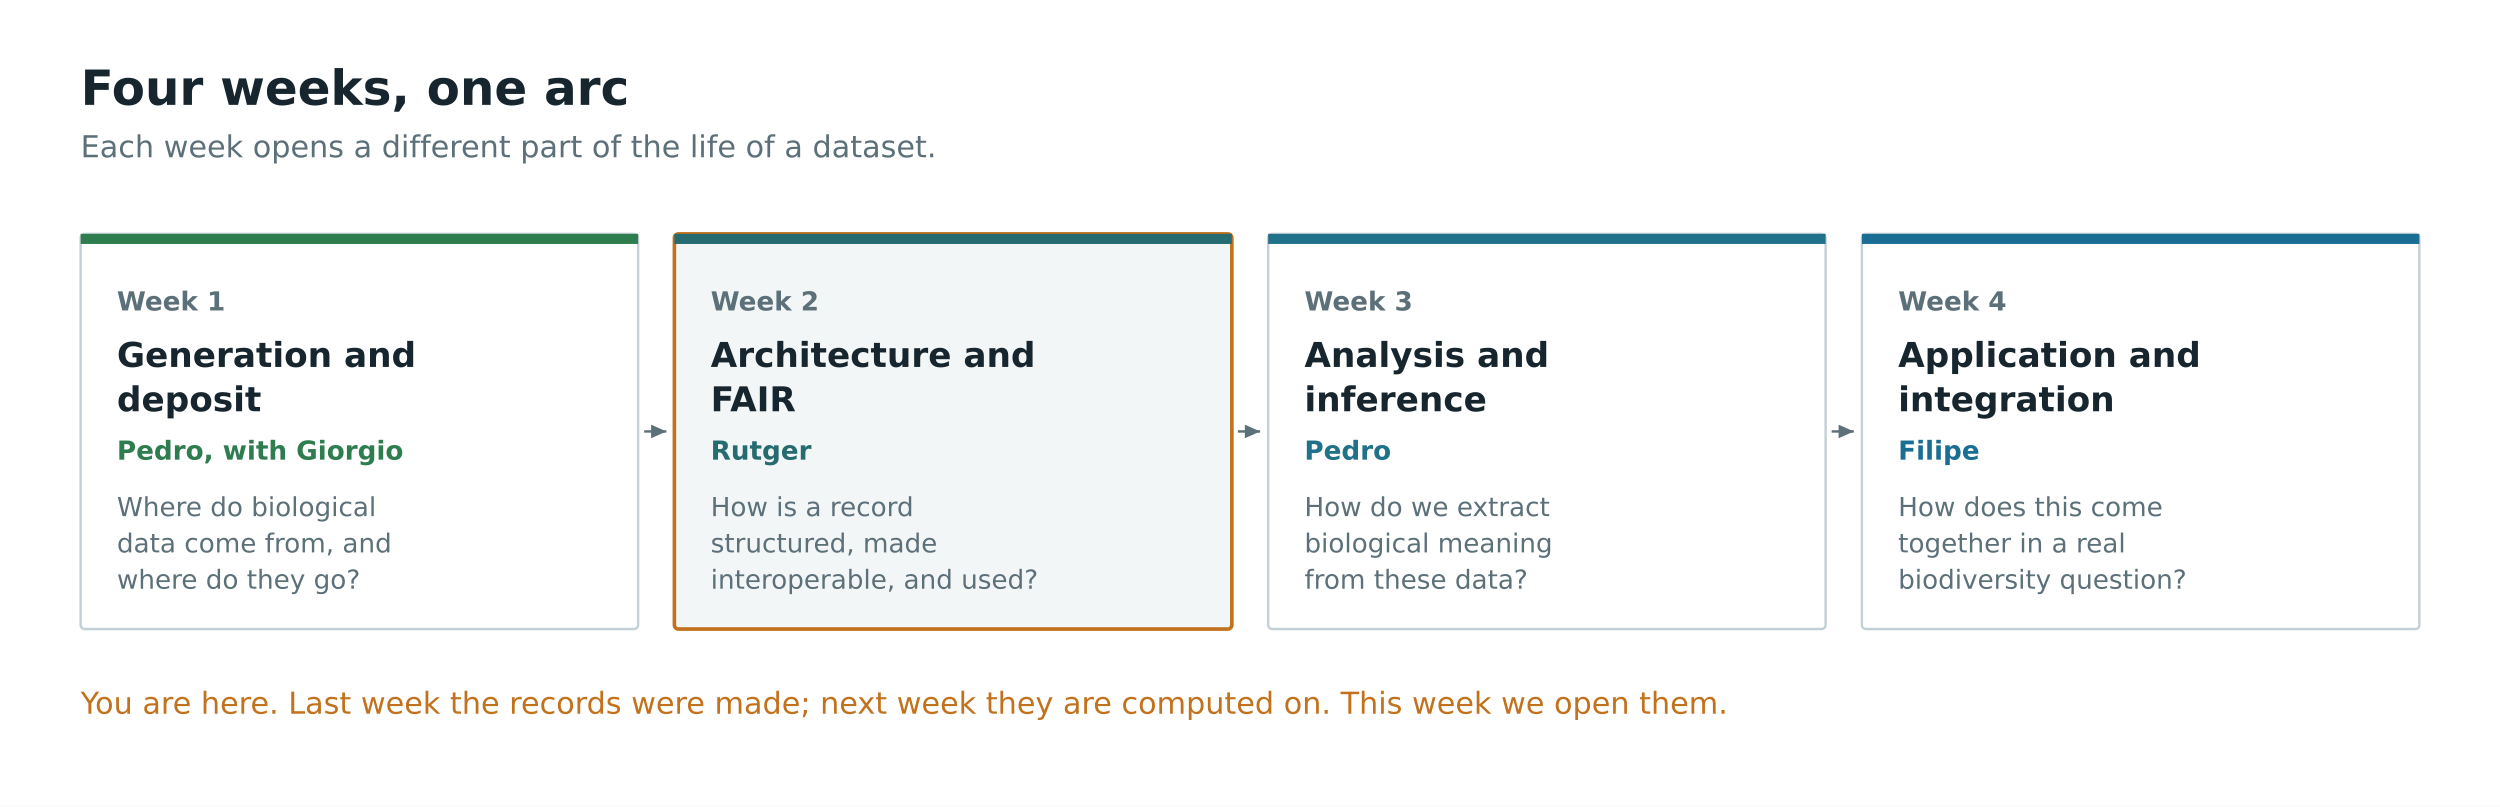
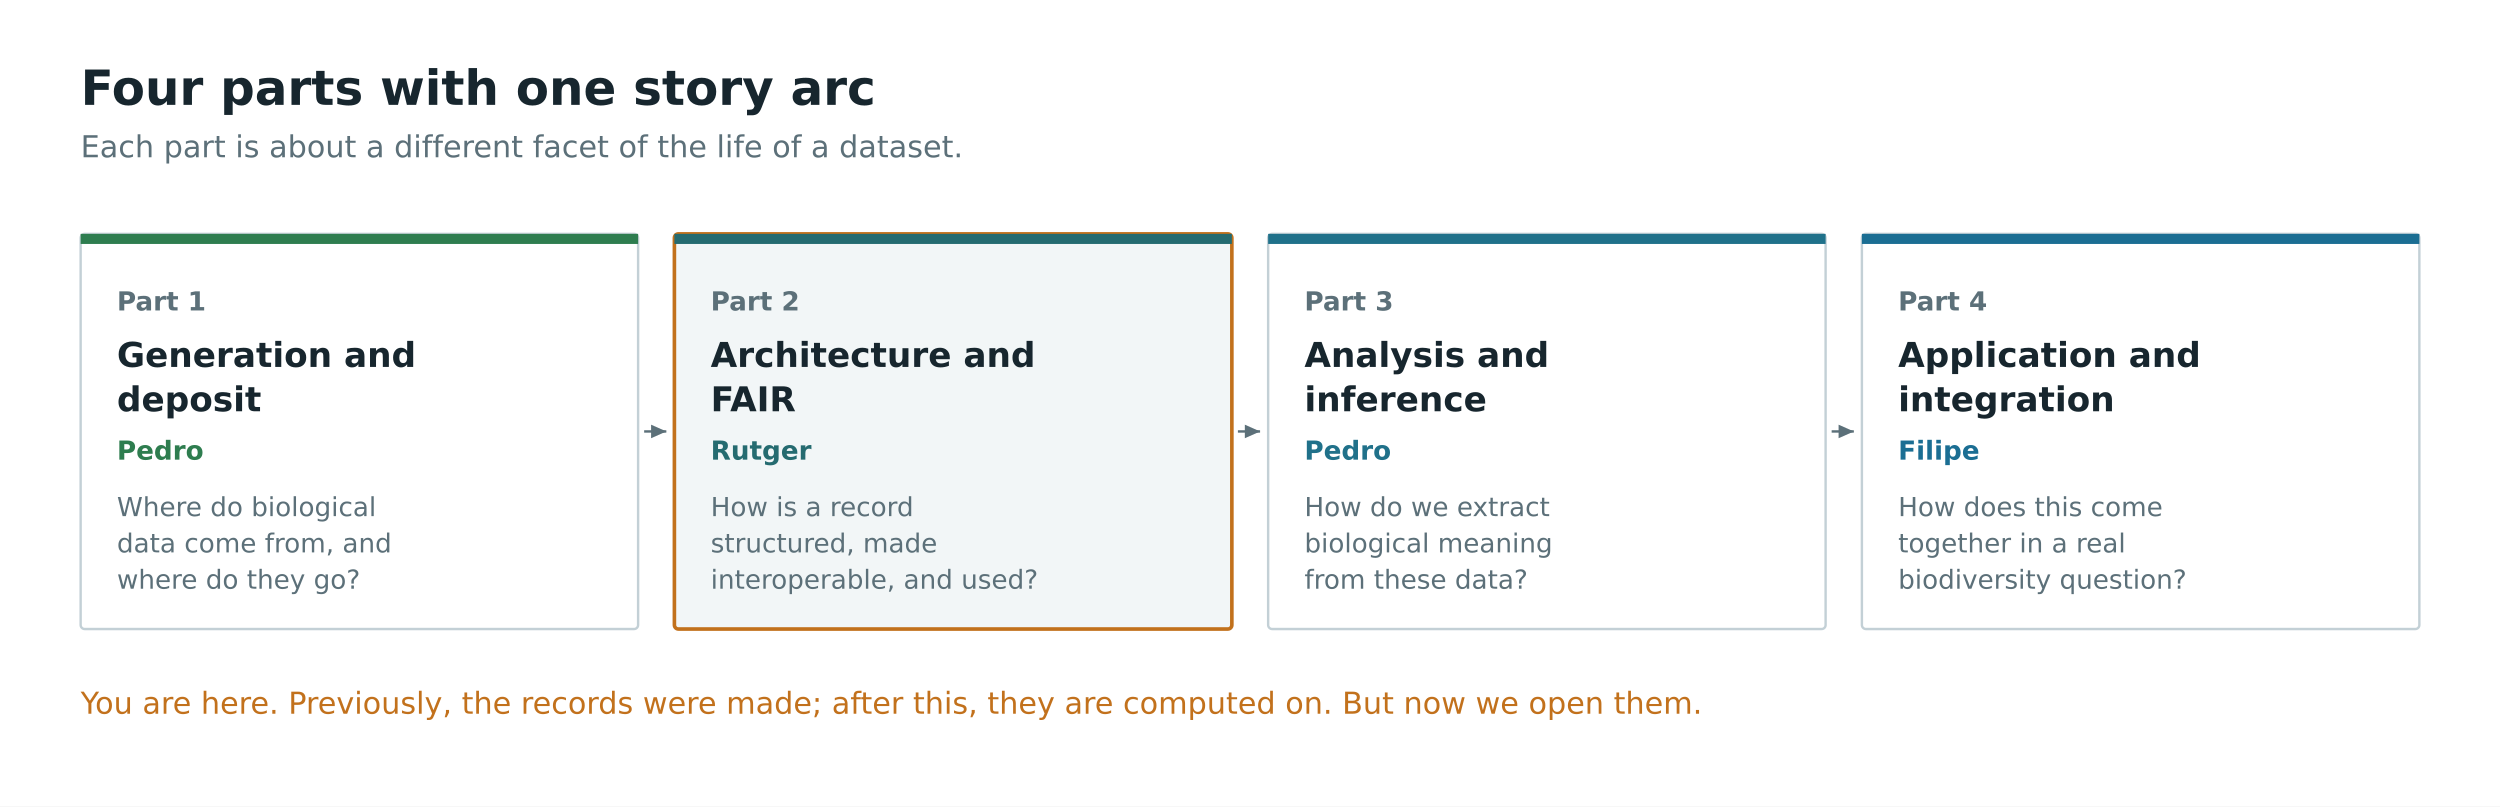
<svg xmlns="http://www.w3.org/2000/svg" viewBox="0 0 1240 400" width="1240" height="400">
  <defs>
    <marker id="arrow" viewBox="0 0 10 10" refX="9" refY="5" markerWidth="7" markerHeight="7" orient="auto-start-reverse">
      <path d="M 0 1 L 9 5 L 0 9 z" fill="#5C7079" />
    </marker>
    <marker id="arrowamber" viewBox="0 0 10 10" refX="9" refY="5" markerWidth="7" markerHeight="7" orient="auto-start-reverse">
      <path d="M 0 1 L 9 5 L 0 9 z" fill="#C2711C" />
    </marker>
    <linearGradient id="arc" x1="0" y1="0" x2="1" y2="0">
      <stop offset="0%" stop-color="#2E7D4F" />
      <stop offset="100%" stop-color="#1B6E93" />
    </linearGradient>
  </defs>
  <rect width="1240" height="400" fill="#FFFFFF" />
-   <text x="40" y="52" font-family="IBM Plex Sans, Source Sans Pro, DejaVu Sans, Helvetica, Arial, sans-serif" font-size="24" fill="#17262E" font-weight="600" text-anchor="start" font-style="normal" letter-spacing="0">Four weeks, one arc</text>
-   <text x="40" y="78" font-family="IBM Plex Sans, Source Sans Pro, DejaVu Sans, Helvetica, Arial, sans-serif" font-size="15" fill="#5C7079" font-weight="400" text-anchor="start" font-style="normal" letter-spacing="0">Each week opens a different part of the life of a dataset.</text>
+   <text x="40" y="52" font-family="IBM Plex Sans, Source Sans Pro, DejaVu Sans, Helvetica, Arial, sans-serif" font-size="24" fill="#17262E" font-weight="600" text-anchor="start" font-style="normal" letter-spacing="0">Four parts with one story arc</text>
+   <text x="40" y="78" font-family="IBM Plex Sans, Source Sans Pro, DejaVu Sans, Helvetica, Arial, sans-serif" font-size="15" fill="#5C7079" font-weight="400" text-anchor="start" font-style="normal" letter-spacing="0">Each part is about a different facet of the life of a dataset.</text>
  <rect x="40.0" y="116" width="276.5" height="196" rx="2" fill="none" stroke="#C3D0D6" stroke-width="1.2" />
  <rect x="40.0" y="116" width="276.5" height="5" fill="#2E7D4F" />
-   <text x="58.0" y="154" font-family="IBM Plex Sans, Source Sans Pro, DejaVu Sans, Helvetica, Arial, sans-serif" font-size="13" fill="#5C7079" font-weight="600" text-anchor="start" font-style="normal" letter-spacing="0">Week 1</text>
+   <text x="58.0" y="154" font-family="IBM Plex Sans, Source Sans Pro, DejaVu Sans, Helvetica, Arial, sans-serif" font-size="13" fill="#5C7079" font-weight="600" text-anchor="start" font-style="normal" letter-spacing="0">Part 1</text>
  <text x="58.0" y="182" font-family="IBM Plex Sans, Source Sans Pro, DejaVu Sans, Helvetica, Arial, sans-serif" font-size="17" fill="#17262E" font-weight="600" text-anchor="start" font-style="normal" letter-spacing="0">Generation and</text>
  <text x="58.0" y="204" font-family="IBM Plex Sans, Source Sans Pro, DejaVu Sans, Helvetica, Arial, sans-serif" font-size="17" fill="#17262E" font-weight="600" text-anchor="start" font-style="normal" letter-spacing="0">deposit</text>
-   <text x="58.0" y="228" font-family="IBM Plex Sans, Source Sans Pro, DejaVu Sans, Helvetica, Arial, sans-serif" font-size="13" fill="#2E7D4F" font-weight="600" text-anchor="start" font-style="normal" letter-spacing="0">Pedro, with Giorgio</text>
+   <text x="58.0" y="228" font-family="IBM Plex Sans, Source Sans Pro, DejaVu Sans, Helvetica, Arial, sans-serif" font-size="13" fill="#2E7D4F" font-weight="600" text-anchor="start" font-style="normal" letter-spacing="0">Pedro</text>
  <text x="58.0" y="256" font-family="IBM Plex Sans, Source Sans Pro, DejaVu Sans, Helvetica, Arial, sans-serif" font-size="13" fill="#5C7079" font-weight="400" text-anchor="start" font-style="normal" letter-spacing="0">Where do biological</text>
  <text x="58.0" y="274" font-family="IBM Plex Sans, Source Sans Pro, DejaVu Sans, Helvetica, Arial, sans-serif" font-size="13" fill="#5C7079" font-weight="400" text-anchor="start" font-style="normal" letter-spacing="0">data come from, and</text>
  <text x="58.0" y="292" font-family="IBM Plex Sans, Source Sans Pro, DejaVu Sans, Helvetica, Arial, sans-serif" font-size="13" fill="#5C7079" font-weight="400" text-anchor="start" font-style="normal" letter-spacing="0">where do they go?</text>
  <line x1="319.5" y1="214.0" x2="330.5" y2="214.0" stroke="#5C7079" stroke-width="1.2" marker-end="url(#arrow)" />
  <rect x="334.5" y="116" width="276.5" height="196" rx="2" fill="#F2F6F7" stroke="#C2711C" stroke-width="1.8" />
  <rect x="334.5" y="116" width="276.5" height="5" fill="#256B70" />
-   <text x="352.5" y="154" font-family="IBM Plex Sans, Source Sans Pro, DejaVu Sans, Helvetica, Arial, sans-serif" font-size="13" fill="#5C7079" font-weight="600" text-anchor="start" font-style="normal" letter-spacing="0">Week 2</text>
+   <text x="352.5" y="154" font-family="IBM Plex Sans, Source Sans Pro, DejaVu Sans, Helvetica, Arial, sans-serif" font-size="13" fill="#5C7079" font-weight="600" text-anchor="start" font-style="normal" letter-spacing="0">Part 2</text>
  <text x="352.5" y="182" font-family="IBM Plex Sans, Source Sans Pro, DejaVu Sans, Helvetica, Arial, sans-serif" font-size="17" fill="#17262E" font-weight="600" text-anchor="start" font-style="normal" letter-spacing="0">Architecture and</text>
  <text x="352.5" y="204" font-family="IBM Plex Sans, Source Sans Pro, DejaVu Sans, Helvetica, Arial, sans-serif" font-size="17" fill="#17262E" font-weight="600" text-anchor="start" font-style="normal" letter-spacing="0">FAIR</text>
  <text x="352.5" y="228" font-family="IBM Plex Sans, Source Sans Pro, DejaVu Sans, Helvetica, Arial, sans-serif" font-size="13" fill="#256B70" font-weight="600" text-anchor="start" font-style="normal" letter-spacing="0">Rutger</text>
  <text x="352.5" y="256" font-family="IBM Plex Sans, Source Sans Pro, DejaVu Sans, Helvetica, Arial, sans-serif" font-size="13" fill="#5C7079" font-weight="400" text-anchor="start" font-style="normal" letter-spacing="0">How is a record</text>
  <text x="352.5" y="274" font-family="IBM Plex Sans, Source Sans Pro, DejaVu Sans, Helvetica, Arial, sans-serif" font-size="13" fill="#5C7079" font-weight="400" text-anchor="start" font-style="normal" letter-spacing="0">structured, made</text>
  <text x="352.5" y="292" font-family="IBM Plex Sans, Source Sans Pro, DejaVu Sans, Helvetica, Arial, sans-serif" font-size="13" fill="#5C7079" font-weight="400" text-anchor="start" font-style="normal" letter-spacing="0">interoperable, and used?</text>
  <line x1="614.0" y1="214.0" x2="625.0" y2="214.0" stroke="#5C7079" stroke-width="1.2" marker-end="url(#arrow)" />
  <rect x="629.0" y="116" width="276.5" height="196" rx="2" fill="none" stroke="#C3D0D6" stroke-width="1.2" />
  <rect x="629.0" y="116" width="276.5" height="5" fill="#20718A" />
-   <text x="647.0" y="154" font-family="IBM Plex Sans, Source Sans Pro, DejaVu Sans, Helvetica, Arial, sans-serif" font-size="13" fill="#5C7079" font-weight="600" text-anchor="start" font-style="normal" letter-spacing="0">Week 3</text>
+   <text x="647.0" y="154" font-family="IBM Plex Sans, Source Sans Pro, DejaVu Sans, Helvetica, Arial, sans-serif" font-size="13" fill="#5C7079" font-weight="600" text-anchor="start" font-style="normal" letter-spacing="0">Part 3</text>
  <text x="647.0" y="182" font-family="IBM Plex Sans, Source Sans Pro, DejaVu Sans, Helvetica, Arial, sans-serif" font-size="17" fill="#17262E" font-weight="600" text-anchor="start" font-style="normal" letter-spacing="0">Analysis and</text>
  <text x="647.0" y="204" font-family="IBM Plex Sans, Source Sans Pro, DejaVu Sans, Helvetica, Arial, sans-serif" font-size="17" fill="#17262E" font-weight="600" text-anchor="start" font-style="normal" letter-spacing="0">inference</text>
  <text x="647.0" y="228" font-family="IBM Plex Sans, Source Sans Pro, DejaVu Sans, Helvetica, Arial, sans-serif" font-size="13" fill="#20718A" font-weight="600" text-anchor="start" font-style="normal" letter-spacing="0">Pedro</text>
  <text x="647.0" y="256" font-family="IBM Plex Sans, Source Sans Pro, DejaVu Sans, Helvetica, Arial, sans-serif" font-size="13" fill="#5C7079" font-weight="400" text-anchor="start" font-style="normal" letter-spacing="0">How do we extract</text>
  <text x="647.0" y="274" font-family="IBM Plex Sans, Source Sans Pro, DejaVu Sans, Helvetica, Arial, sans-serif" font-size="13" fill="#5C7079" font-weight="400" text-anchor="start" font-style="normal" letter-spacing="0">biological meaning</text>
  <text x="647.0" y="292" font-family="IBM Plex Sans, Source Sans Pro, DejaVu Sans, Helvetica, Arial, sans-serif" font-size="13" fill="#5C7079" font-weight="400" text-anchor="start" font-style="normal" letter-spacing="0">from these data?</text>
  <line x1="908.5" y1="214.0" x2="919.5" y2="214.0" stroke="#5C7079" stroke-width="1.2" marker-end="url(#arrow)" />
  <rect x="923.5" y="116" width="276.5" height="196" rx="2" fill="none" stroke="#C3D0D6" stroke-width="1.2" />
  <rect x="923.5" y="116" width="276.5" height="5" fill="#1B6E93" />
-   <text x="941.5" y="154" font-family="IBM Plex Sans, Source Sans Pro, DejaVu Sans, Helvetica, Arial, sans-serif" font-size="13" fill="#5C7079" font-weight="600" text-anchor="start" font-style="normal" letter-spacing="0">Week 4</text>
+   <text x="941.5" y="154" font-family="IBM Plex Sans, Source Sans Pro, DejaVu Sans, Helvetica, Arial, sans-serif" font-size="13" fill="#5C7079" font-weight="600" text-anchor="start" font-style="normal" letter-spacing="0">Part 4</text>
  <text x="941.5" y="182" font-family="IBM Plex Sans, Source Sans Pro, DejaVu Sans, Helvetica, Arial, sans-serif" font-size="17" fill="#17262E" font-weight="600" text-anchor="start" font-style="normal" letter-spacing="0">Application and</text>
  <text x="941.5" y="204" font-family="IBM Plex Sans, Source Sans Pro, DejaVu Sans, Helvetica, Arial, sans-serif" font-size="17" fill="#17262E" font-weight="600" text-anchor="start" font-style="normal" letter-spacing="0">integration</text>
  <text x="941.5" y="228" font-family="IBM Plex Sans, Source Sans Pro, DejaVu Sans, Helvetica, Arial, sans-serif" font-size="13" fill="#1B6E93" font-weight="600" text-anchor="start" font-style="normal" letter-spacing="0">Filipe</text>
  <text x="941.5" y="256" font-family="IBM Plex Sans, Source Sans Pro, DejaVu Sans, Helvetica, Arial, sans-serif" font-size="13" fill="#5C7079" font-weight="400" text-anchor="start" font-style="normal" letter-spacing="0">How does this come</text>
  <text x="941.5" y="274" font-family="IBM Plex Sans, Source Sans Pro, DejaVu Sans, Helvetica, Arial, sans-serif" font-size="13" fill="#5C7079" font-weight="400" text-anchor="start" font-style="normal" letter-spacing="0">together in a real</text>
  <text x="941.5" y="292" font-family="IBM Plex Sans, Source Sans Pro, DejaVu Sans, Helvetica, Arial, sans-serif" font-size="13" fill="#5C7079" font-weight="400" text-anchor="start" font-style="normal" letter-spacing="0">biodiversity question?</text>
-   <text x="40" y="354" font-family="IBM Plex Sans, Source Sans Pro, DejaVu Sans, Helvetica, Arial, sans-serif" font-size="15" fill="#C2711C" font-weight="400" text-anchor="start" font-style="normal" letter-spacing="0">You are here. Last week the records were made; next week they are computed on. This week we open them.</text>
+   <text x="40" y="354" font-family="IBM Plex Sans, Source Sans Pro, DejaVu Sans, Helvetica, Arial, sans-serif" font-size="15" fill="#C2711C" font-weight="400" text-anchor="start" font-style="normal" letter-spacing="0">You are here. Previously, the records were made; after this, they are computed on. But now we open them.</text>
</svg>
